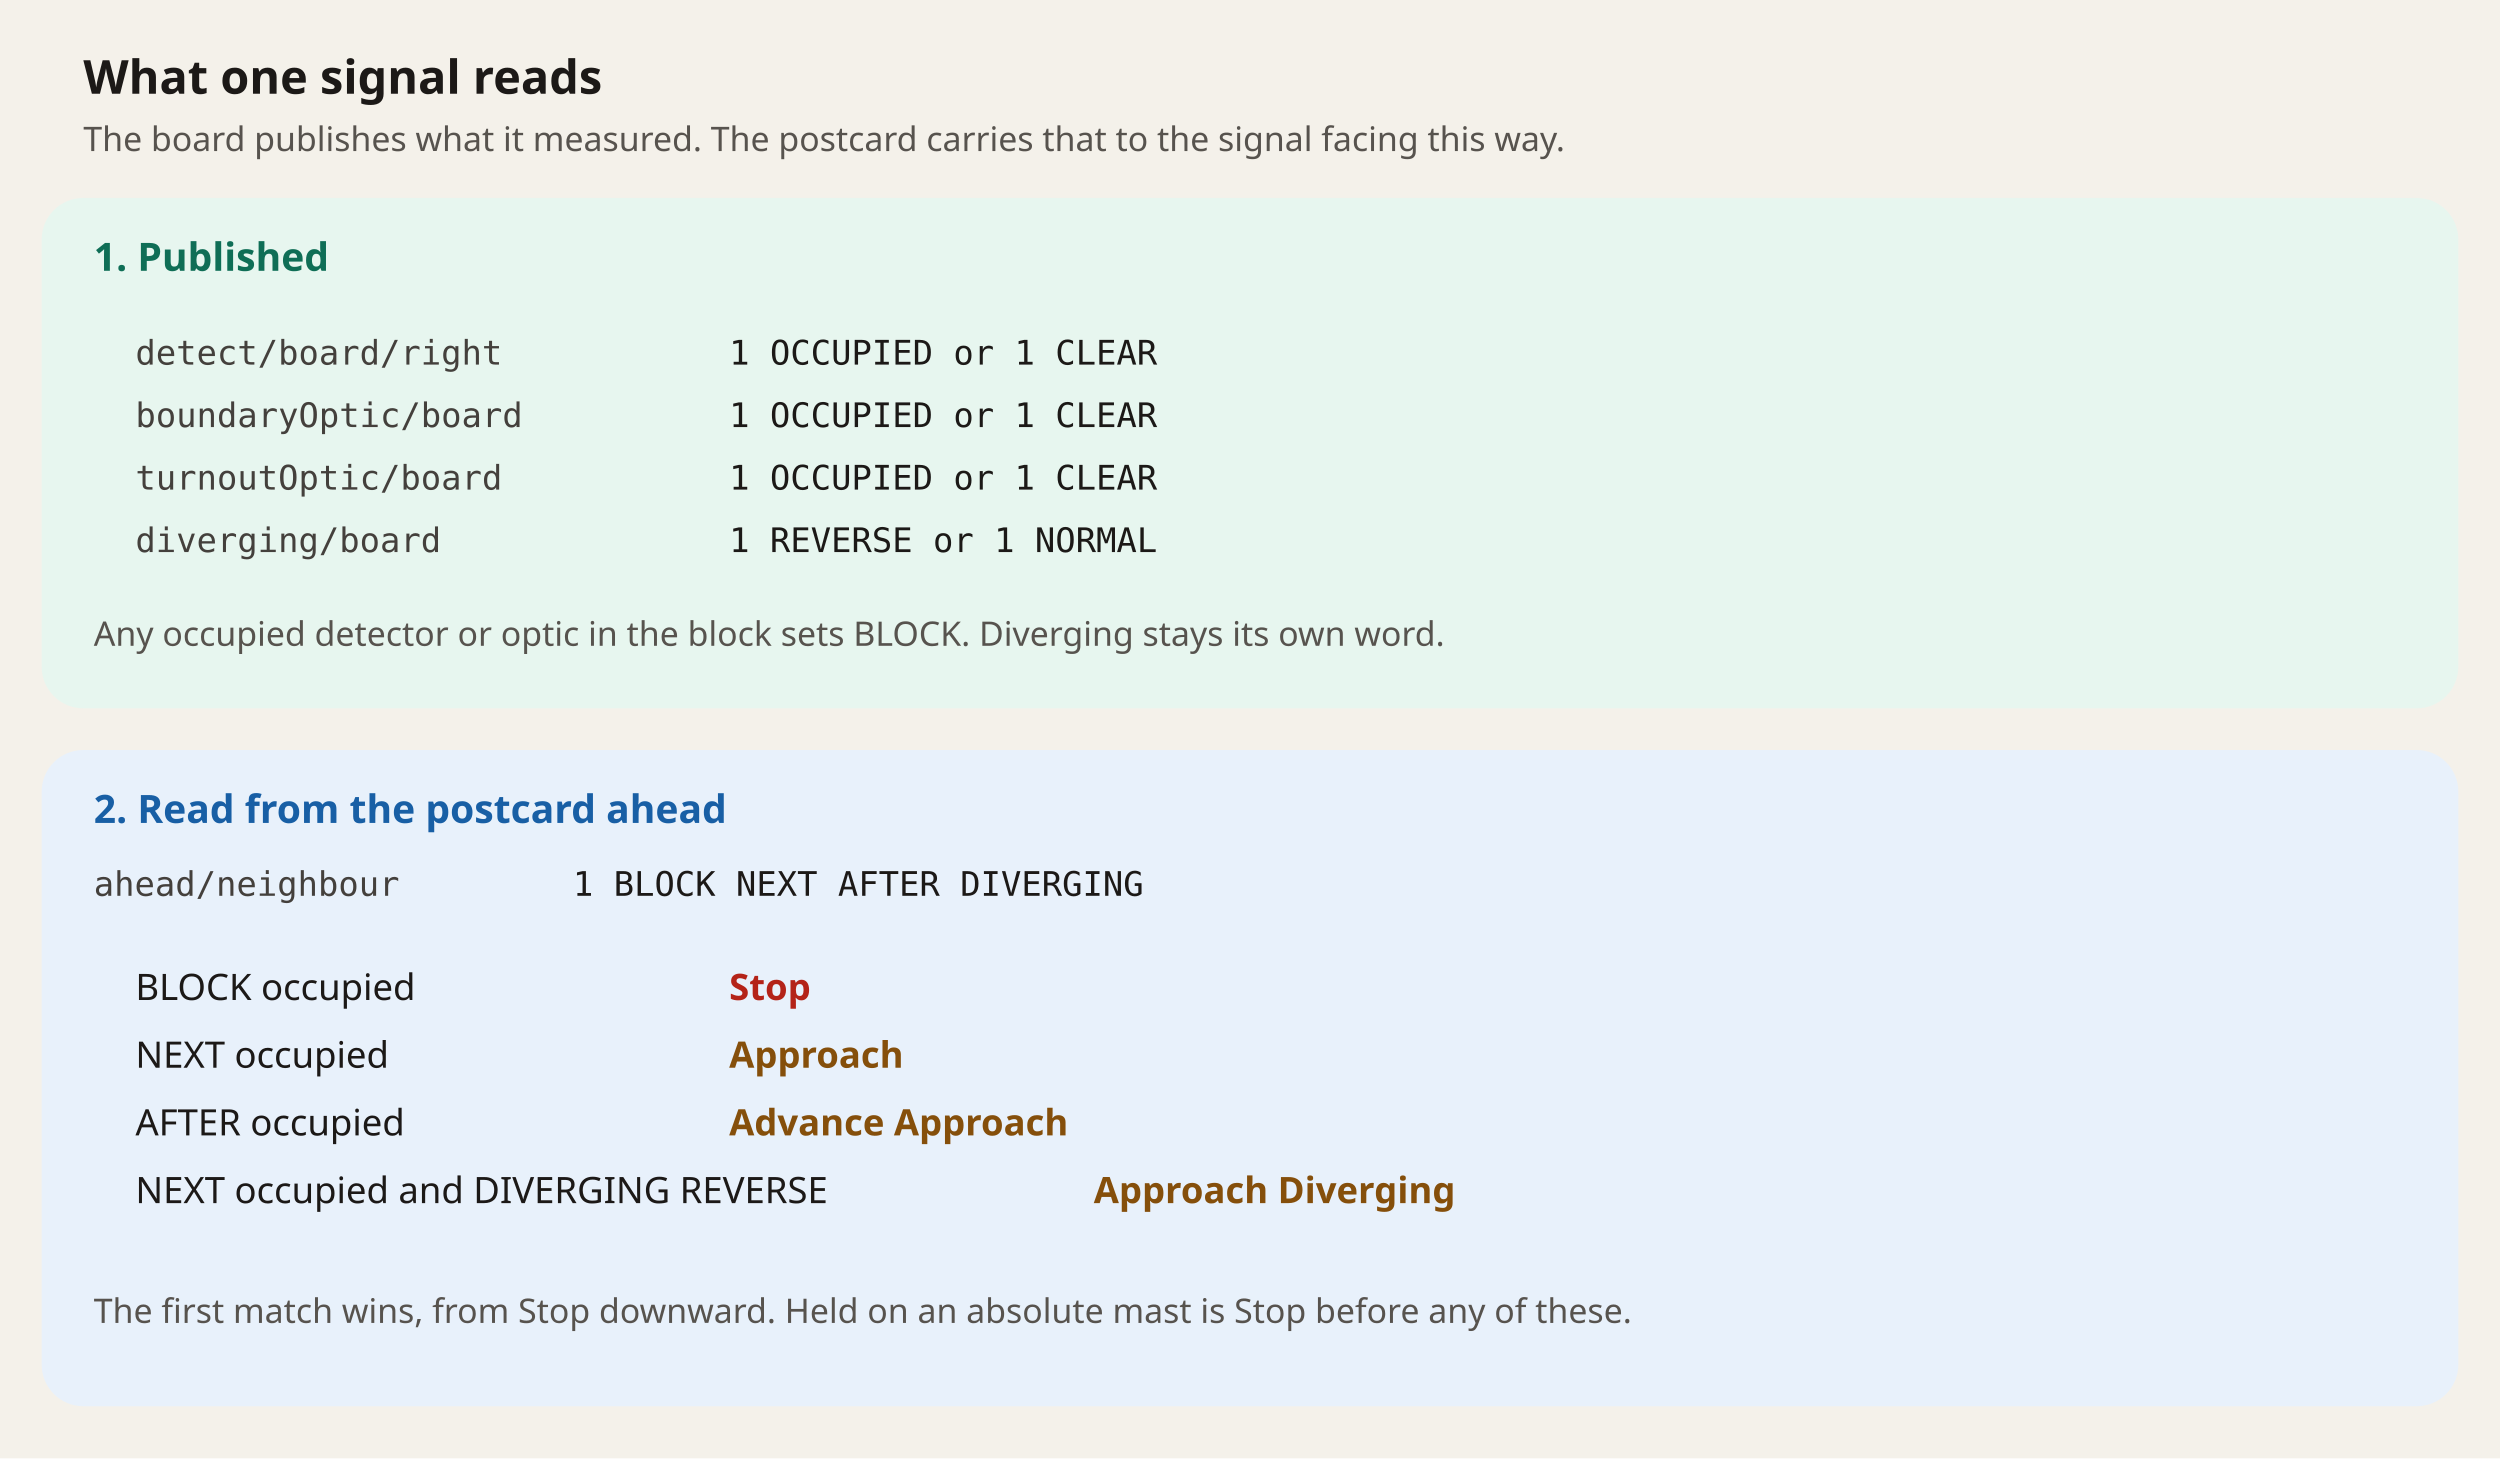
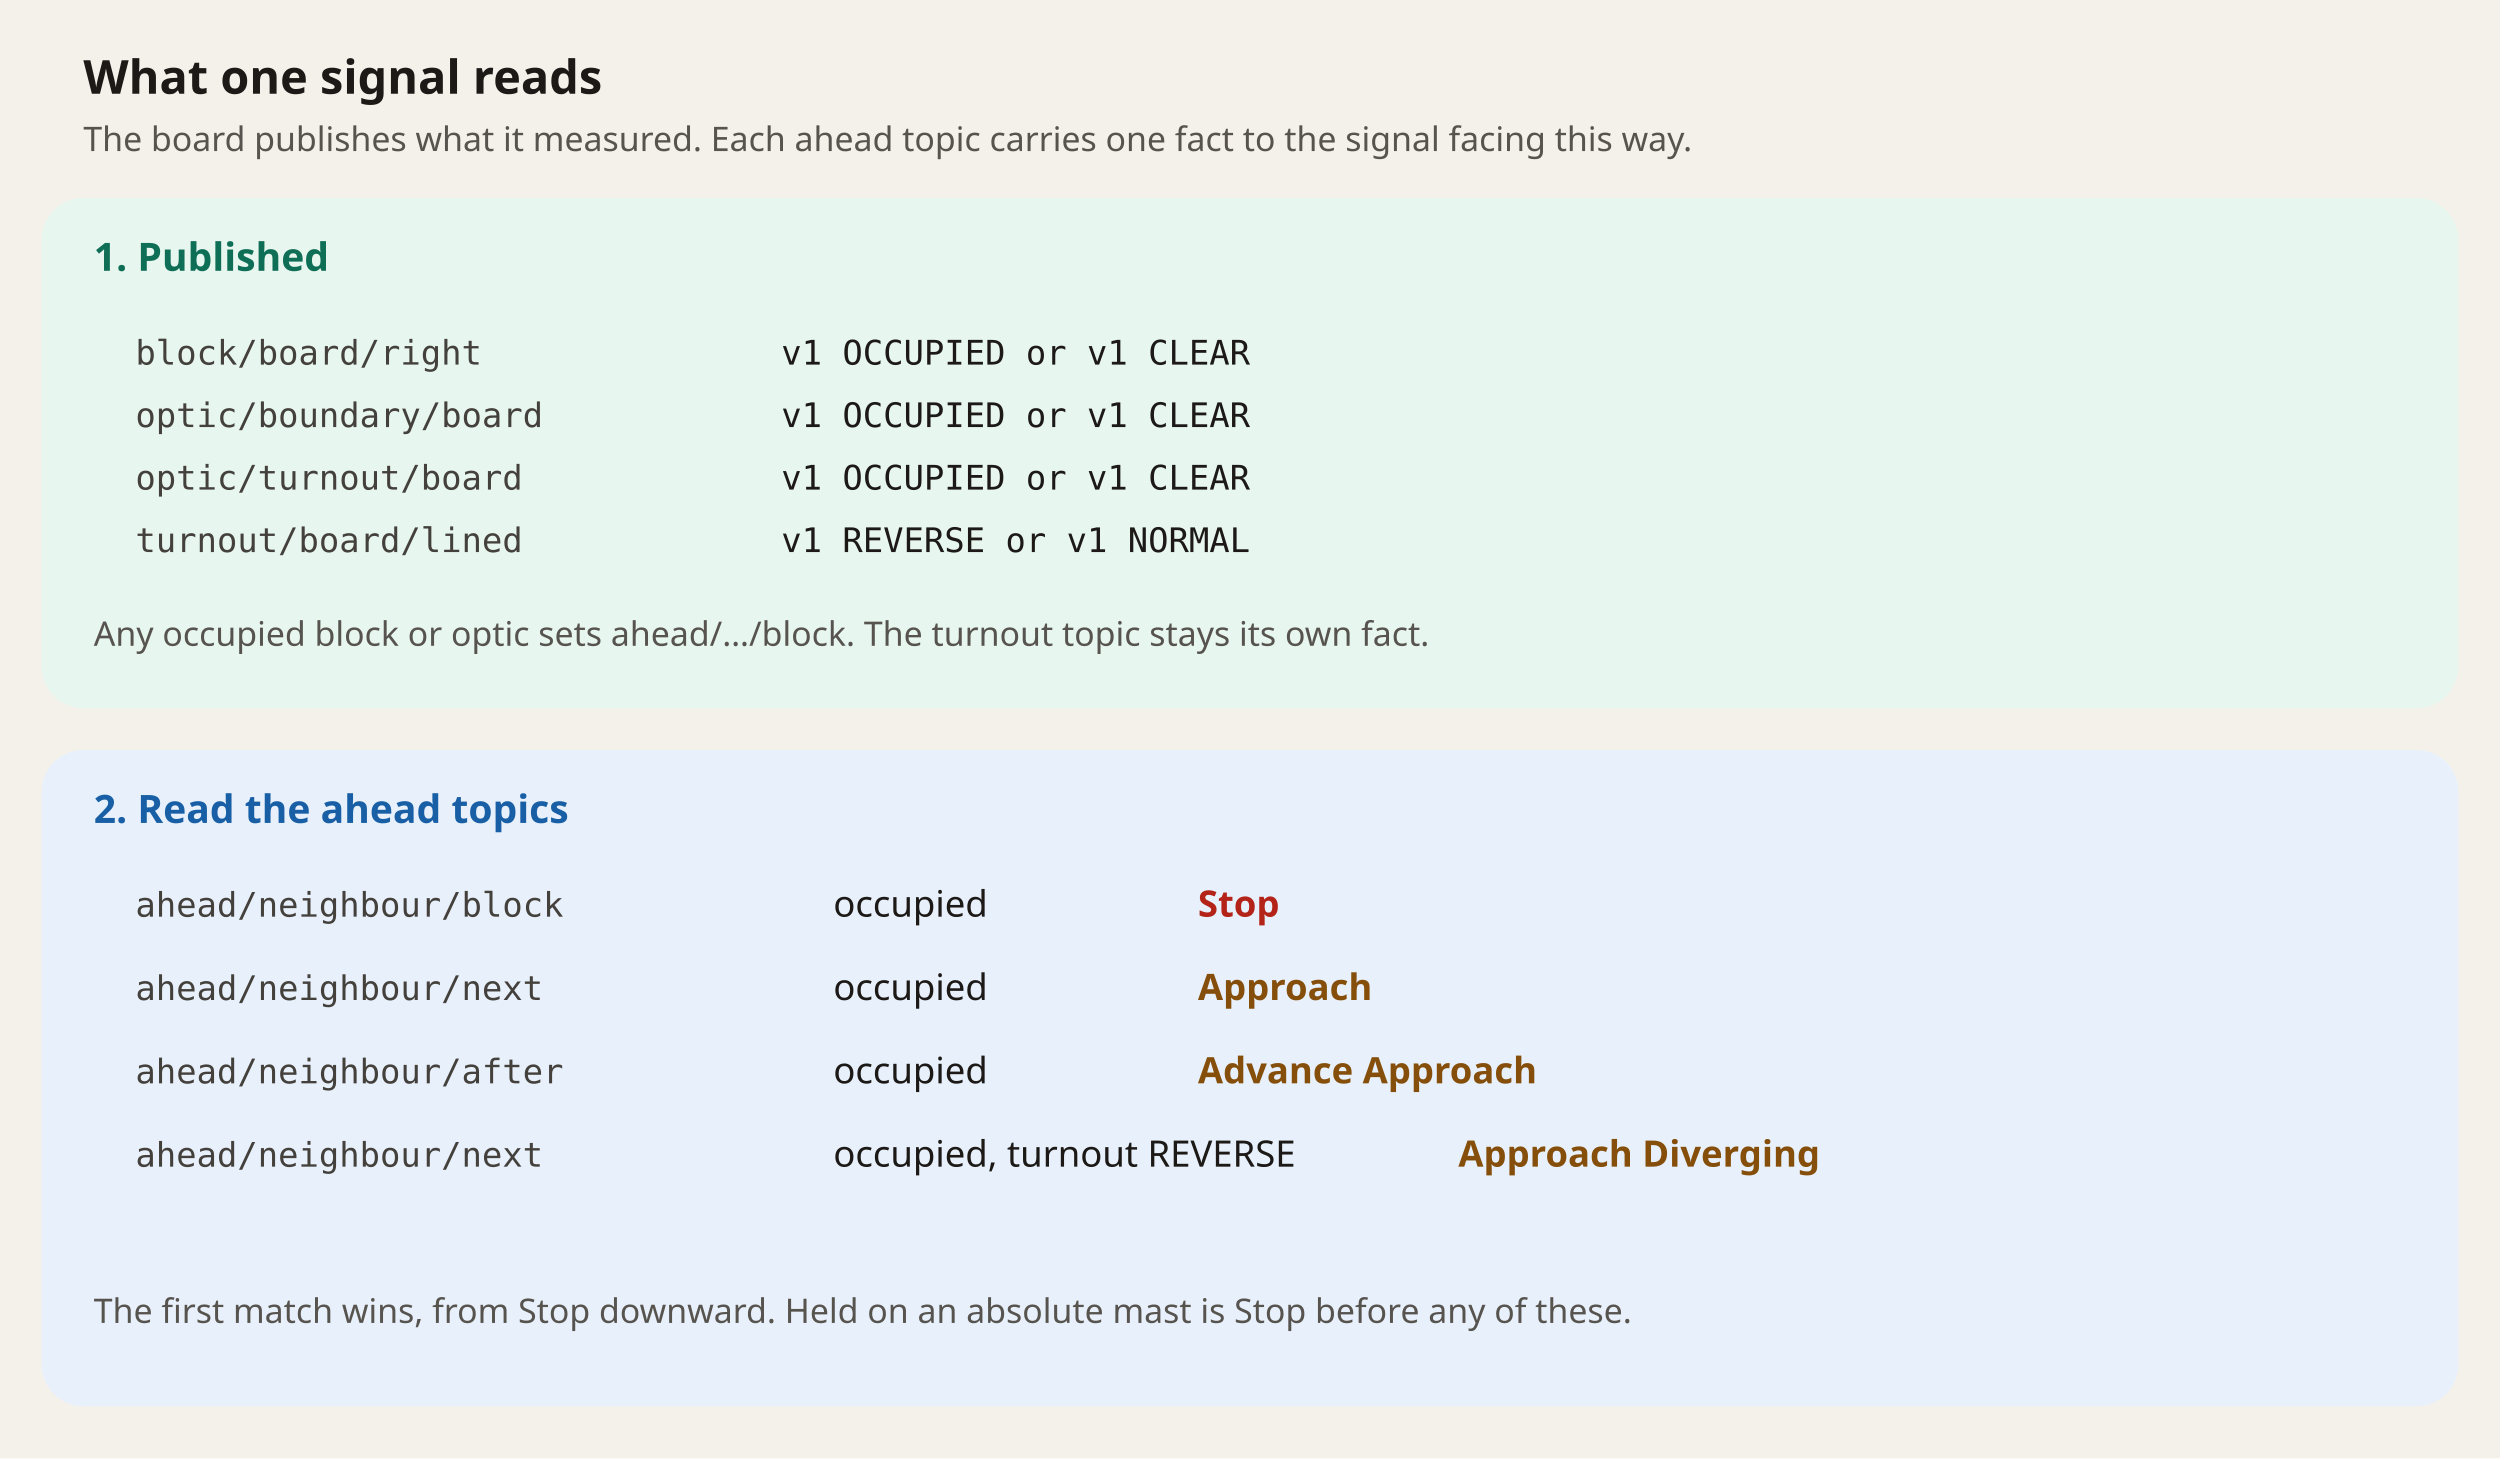
<svg xmlns="http://www.w3.org/2000/svg" width="960" height="560" viewBox="0 0 960 560" role="img" aria-labelledby="title desc">
  <rect width="960" height="560" fill="#f4f1ea" />
  <g font-family="ui-sans-serif, system-ui, sans-serif" fill="#1c1917">
    <text x="32" y="36" font-size="18" font-weight="600">What one signal reads</text>
-     <text x="32" y="58" fill="#57534e" font-size="13">The board publishes what it measured. The postcard carries that to the signal facing this way.</text>
+     <text x="32" y="58" fill="#57534e" font-size="13">The board publishes what it measured. Each ahead topic carries one fact to the signal facing this way.</text>
    <rect x="16" y="76" width="928" height="196" rx="16" fill="#e7f6ef" />
    <text x="36" y="104" fill="#0f6e56" font-size="15" font-weight="600">1. Published</text>
-     <text x="52" y="140" font-family="ui-monospace, SFMono-Regular, Menlo, monospace" font-size="13" fill="#44403c">detect/board/right</text>
-     <text x="280" y="140" font-family="ui-monospace, SFMono-Regular, Menlo, monospace" font-size="13">1 OCCUPIED or 1 CLEAR</text>
-     <text x="52" y="164" font-family="ui-monospace, SFMono-Regular, Menlo, monospace" font-size="13" fill="#44403c">boundaryOptic/board</text>
-     <text x="280" y="164" font-family="ui-monospace, SFMono-Regular, Menlo, monospace" font-size="13">1 OCCUPIED or 1 CLEAR</text>
-     <text x="52" y="188" font-family="ui-monospace, SFMono-Regular, Menlo, monospace" font-size="13" fill="#44403c">turnoutOptic/board</text>
-     <text x="280" y="188" font-family="ui-monospace, SFMono-Regular, Menlo, monospace" font-size="13">1 OCCUPIED or 1 CLEAR</text>
-     <text x="52" y="212" font-family="ui-monospace, SFMono-Regular, Menlo, monospace" font-size="13" fill="#44403c">diverging/board</text>
-     <text x="280" y="212" font-family="ui-monospace, SFMono-Regular, Menlo, monospace" font-size="13">1 REVERSE or 1 NORMAL</text>
-     <text x="36" y="248" fill="#57534e" font-size="13">Any occupied detector or optic in the block sets BLOCK. Diverging stays its own word.</text>
+     <text x="52" y="140" font-family="ui-monospace, SFMono-Regular, Menlo, monospace" font-size="13" fill="#44403c">block/board/right</text>
+     <text x="300" y="140" font-family="ui-monospace, SFMono-Regular, Menlo, monospace" font-size="13">v1 OCCUPIED or v1 CLEAR</text>
+     <text x="52" y="164" font-family="ui-monospace, SFMono-Regular, Menlo, monospace" font-size="13" fill="#44403c">optic/boundary/board</text>
+     <text x="300" y="164" font-family="ui-monospace, SFMono-Regular, Menlo, monospace" font-size="13">v1 OCCUPIED or v1 CLEAR</text>
+     <text x="52" y="188" font-family="ui-monospace, SFMono-Regular, Menlo, monospace" font-size="13" fill="#44403c">optic/turnout/board</text>
+     <text x="300" y="188" font-family="ui-monospace, SFMono-Regular, Menlo, monospace" font-size="13">v1 OCCUPIED or v1 CLEAR</text>
+     <text x="52" y="212" font-family="ui-monospace, SFMono-Regular, Menlo, monospace" font-size="13" fill="#44403c">turnout/board/lined</text>
+     <text x="300" y="212" font-family="ui-monospace, SFMono-Regular, Menlo, monospace" font-size="13">v1 REVERSE or v1 NORMAL</text>
+     <text x="36" y="248" fill="#57534e" font-size="13">Any occupied block or optic sets ahead/…/block. The turnout topic stays its own fact.</text>
    <rect x="16" y="288" width="928" height="252" rx="16" fill="#e8f1fb" />
-     <text x="36" y="316" fill="#185fa5" font-size="15" font-weight="600">2. Read from the postcard ahead</text>
-     <text x="36" y="344" font-family="ui-monospace, SFMono-Regular, Menlo, monospace" font-size="13" fill="#44403c">ahead/neighbour</text>
-     <text x="220" y="344" font-family="ui-monospace, SFMono-Regular, Menlo, monospace" font-size="13">1  BLOCK  NEXT  AFTER  DIVERGING</text>
-     <text x="52" y="384" font-size="14">BLOCK occupied</text>
-     <text x="280" y="384" font-size="14" font-weight="600" fill="#b42318">Stop</text>
-     <text x="52" y="410" font-size="14">NEXT occupied</text>
-     <text x="280" y="410" font-size="14" font-weight="600" fill="#854f0b">Approach</text>
-     <text x="52" y="436" font-size="14">AFTER occupied</text>
-     <text x="280" y="436" font-size="14" font-weight="600" fill="#854f0b">Advance Approach</text>
-     <text x="52" y="462" font-size="14">NEXT occupied and DIVERGING REVERSE</text>
-     <text x="420" y="462" font-size="14" font-weight="600" fill="#854f0b">Approach Diverging</text>
+     <text x="36" y="316" fill="#185fa5" font-size="15" font-weight="600">2. Read the ahead topics</text>
+     <text x="52" y="352" font-family="ui-monospace, SFMono-Regular, Menlo, monospace" font-size="13" fill="#44403c">ahead/neighbour/block</text>
+     <text x="320" y="352" font-size="14">occupied</text>
+     <text x="460" y="352" font-size="14" font-weight="600" fill="#b42318">Stop</text>
+     <text x="52" y="384" font-family="ui-monospace, SFMono-Regular, Menlo, monospace" font-size="13" fill="#44403c">ahead/neighbour/next</text>
+     <text x="320" y="384" font-size="14">occupied</text>
+     <text x="460" y="384" font-size="14" font-weight="600" fill="#854f0b">Approach</text>
+     <text x="52" y="416" font-family="ui-monospace, SFMono-Regular, Menlo, monospace" font-size="13" fill="#44403c">ahead/neighbour/after</text>
+     <text x="320" y="416" font-size="14">occupied</text>
+     <text x="460" y="416" font-size="14" font-weight="600" fill="#854f0b">Advance Approach</text>
+     <text x="52" y="448" font-family="ui-monospace, SFMono-Regular, Menlo, monospace" font-size="13" fill="#44403c">ahead/neighbour/next</text>
+     <text x="320" y="448" font-size="14">occupied, turnout REVERSE</text>
+     <text x="560" y="448" font-size="14" font-weight="600" fill="#854f0b">Approach Diverging</text>
    <text x="36" y="508" fill="#57534e" font-size="13">The first match wins, from Stop downward. Held on an absolute mast is Stop before any of these.</text>
  </g>
</svg>
